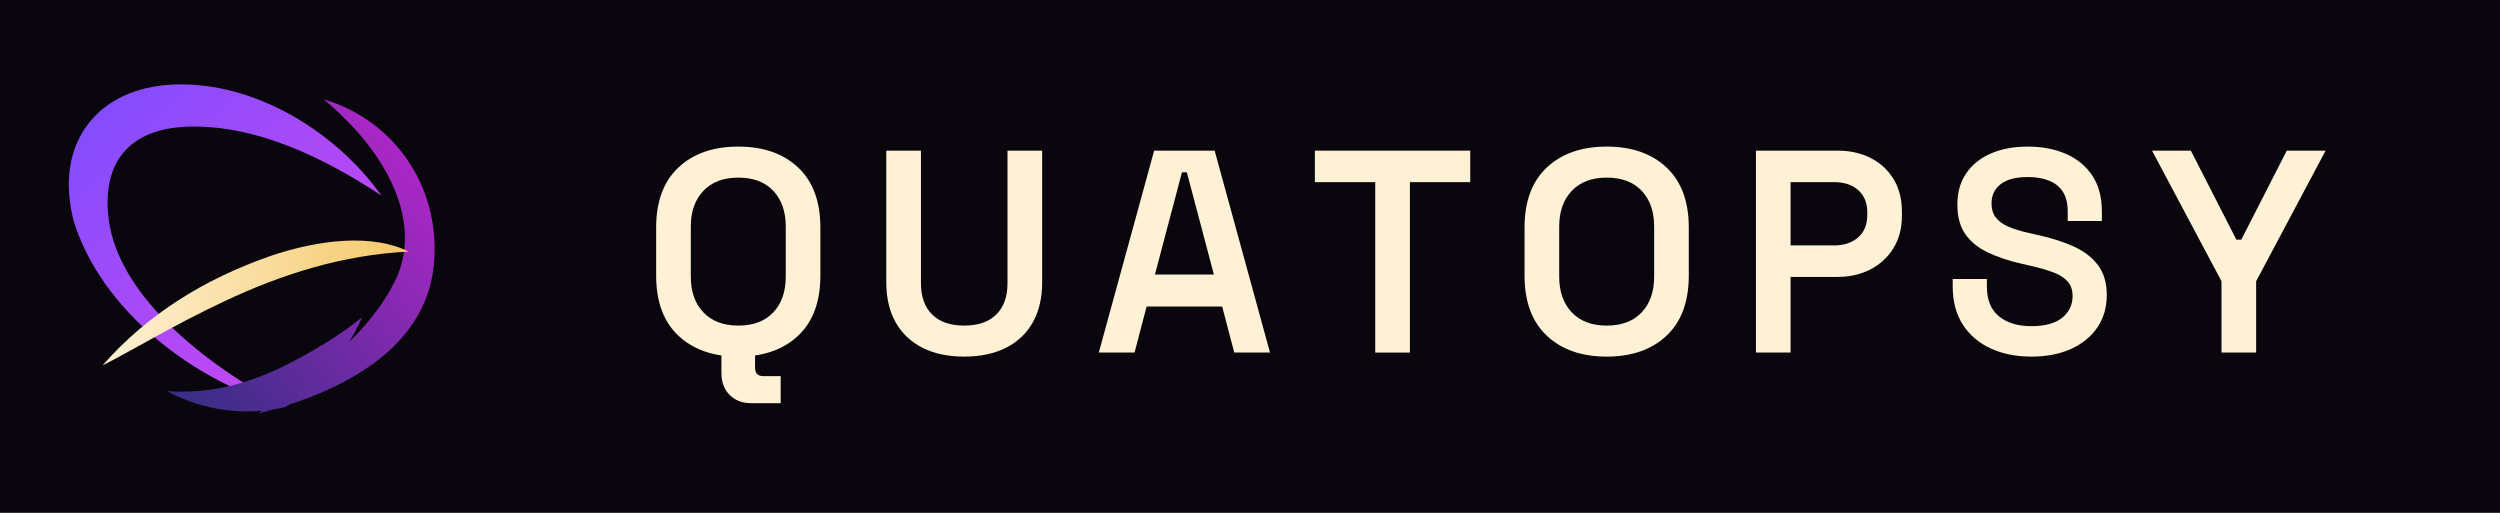
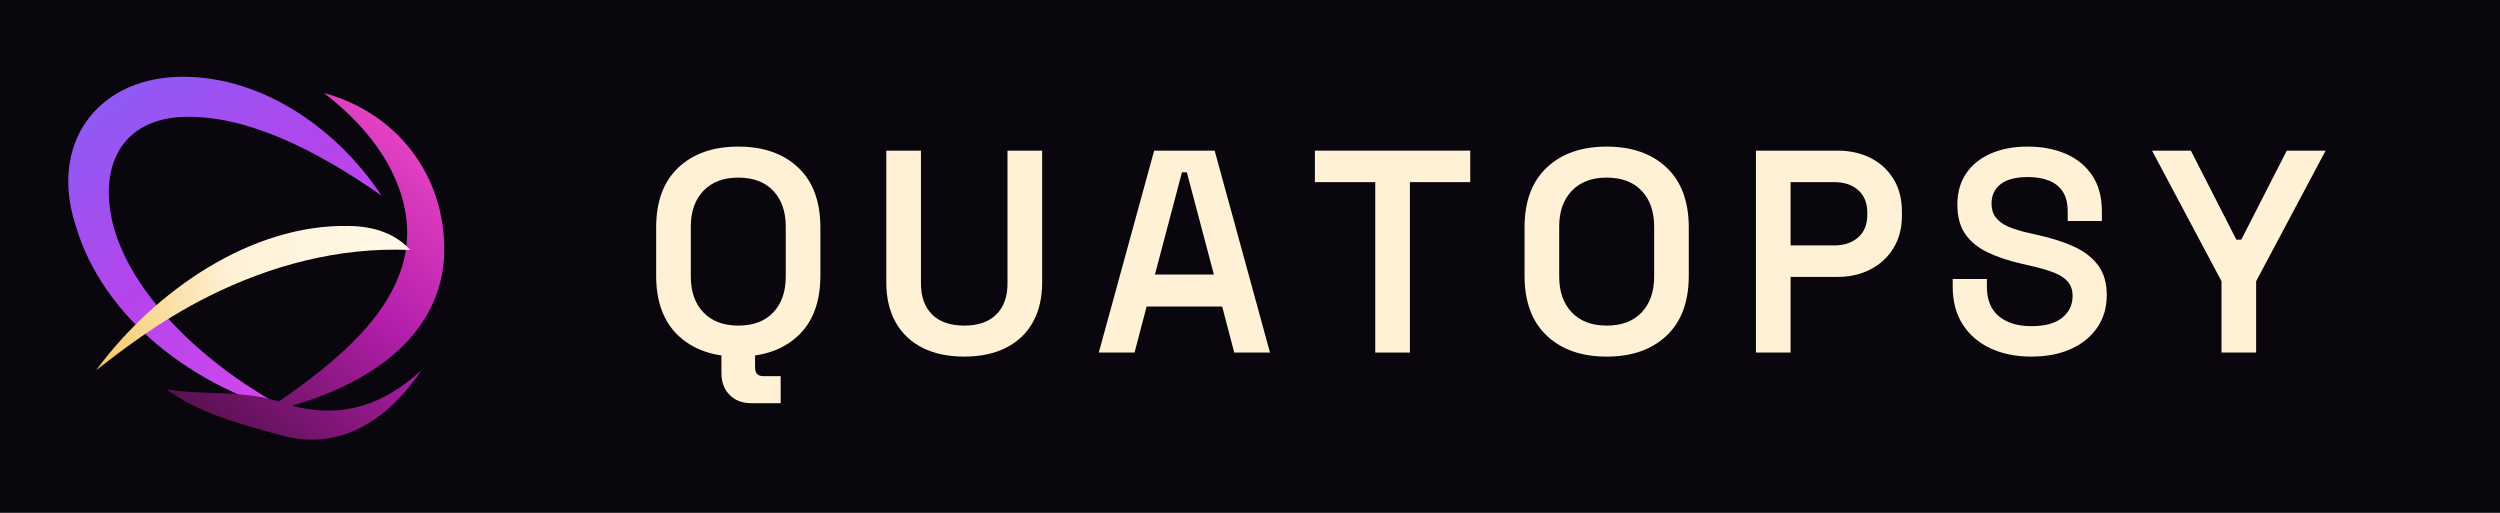
<svg xmlns="http://www.w3.org/2000/svg" viewBox="0 0 156 32" role="img" aria-label="Quatopsy">
  <rect width="156" height="32" fill="#09070d" />
  <g transform="translate(0,0)">
    <defs>
-       <linearGradient id="qa" x1="0" y1="0" x2="1" y2="1">
-         <stop stop-color="#7c4dff" />
+       <linearGradient id="qa" gradientUnits="userSpaceOnUse" x1="5" y1="6" x2="20" y2="26">
+         <stop stop-color="#8b5cf6" />
+         <stop offset="0.48" stop-color="#b445eb" />
        <stop offset="1" stop-color="#d946ef" />
      </linearGradient>
-       <linearGradient id="qb" x1="0" y1="1" x2="1" y2="0">
-         <stop stop-color="#312e81" />
-         <stop offset="1" stop-color="#c026d3" />
+       <linearGradient id="qb" gradientUnits="userSpaceOnUse" x1="12" y1="26" x2="27" y2="8">
+         <stop stop-color="#58104f" />
+         <stop offset="0.52" stop-color="#b21eaa" />
+         <stop offset="1" stop-color="#ec48c6" />
      </linearGradient>
-       <linearGradient id="qc" x1="0" y1="0" x2="1" y2="0">
-         <stop stop-color="#fff1d6" />
-         <stop offset="1" stop-color="#f5c96a" />
+       <linearGradient id="qc" gradientUnits="userSpaceOnUse" x1="6" y1="22" x2="26" y2="15">
+         <stop stop-color="#f5c96a" />
+         <stop offset="0.45" stop-color="#fff1d6" />
+         <stop offset="1" stop-color="#fff8e8" />
      </linearGradient>
    </defs>
-     <path d="M4.6 13.8 C3.4 9.2 5.8 5.7 10.4 5.3 C15.5 4.9 20.8 8.0 23.8 12.2 C20.3 9.9 16.1 7.8 11.8 7.9 C8.0 8.0 6.3 10.2 6.8 13.8 C7.4 18.0 11.8 22.2 17.8 25.4 C12.0 23.8 6.3 19.3 4.6 13.8 Z" fill="url(#qa)" />
-     <path d="M20.2 6.2 C24.6 7.5 27.4 11.6 27.1 16.2 C26.8 21.3 22.1 24.3 16.1 25.8 C19.7 23.4 23.3 20.6 24.8 17.2 C26.2 13.9 24.4 9.7 20.2 6.2 Z M17.8 25.4 C15.3 26.0 12.6 25.6 10.4 24.4 C13.0 24.6 15.4 24.0 17.8 22.8 C19.4 22.0 21.1 21.0 22.6 19.8 C21.4 22.4 19.9 24.2 17.8 25.4 Z" fill="url(#qb)" />
-     <path d="M6.4 22.8 C9.2 19.6 12.8 17.4 16.8 16.0 C20.0 14.9 23.3 14.6 25.5 15.7 C21.4 15.9 17.6 17.1 14.0 18.8 C10.8 20.3 8.2 21.9 6.4 22.8 Z" fill="url(#qc)" />
+     <path d="M4.7 14.0 C3.1 9.0 6.0 5.0 11.0 4.8 C16.0 4.6 20.9 7.8 23.8 12.2 C19.8 9.4 15.3 7.1 11.3 7.3 C7.7 7.5 6.2 10.2 7.0 13.8 C8.0 18.1 12.5 22.8 18.6 25.9 C12.2 24.3 6.4 19.9 4.7 14.0 Z" fill="url(#qa)" />
+     <path d="M20.2 5.8 C25.0 7.1 28.0 11.3 27.7 16.2 C27.3 21.4 22.4 24.5 16.3 25.8 C20.5 23.0 24.0 20.2 25.1 16.6 C26.2 13.0 24.3 8.9 20.2 5.8 Z M17.8 25.2 C21.1 26.2 23.8 25.4 26.3 23.1 C23.8 26.8 20.7 28.0 17.7 27.2 C14.7 26.4 12.3 25.7 10.4 24.3 C13.0 24.7 15.5 24.3 17.8 25.2 Z" fill="url(#qb)" />
+     <path d="M6.0 23.1 C9.7 18.1 15.7 14.0 21.7 14.1 C23.5 14.1 24.8 14.7 25.6 15.6 C21.1 15.4 16.8 16.6 13.0 18.5 C9.8 20.1 7.3 22.1 6.0 23.1 Z" fill="url(#qc)" />
  </g>
  <g transform="translate(40,0)" fill="#fff1d6">
    <path d="M6.068 22.252Q3.721 22.252 2.332 20.947Q0.944 19.642 0.944 17.196V14.204Q0.944 11.758 2.332 10.453Q3.721 9.148 6.068 9.148Q8.416 9.148 9.804 10.453Q11.192 11.758 11.192 14.204V17.196Q11.192 19.642 9.804 20.947Q8.416 22.252 6.068 22.252ZM6.068 20.317Q7.476 20.317 8.253 19.493Q9.031 18.668 9.031 17.262V14.138Q9.031 12.732 8.253 11.907Q7.476 11.083 6.068 11.083Q4.679 11.083 3.892 11.907Q3.106 12.732 3.106 14.138V17.262Q3.106 18.668 3.892 19.493Q4.679 20.317 6.068 20.317ZM6.871 25.158Q6.043 25.158 5.53 24.645Q5.017 24.133 5.017 23.268V22.0H7.116V22.93Q7.116 23.47 7.62 23.47H8.714V25.158Z" />
    <path d="M20.167 22.252Q18.654 22.252 17.563 21.701Q16.472 21.149 15.888 20.111Q15.305 19.072 15.305 17.626V9.4H17.467V17.685Q17.467 18.931 18.164 19.624Q18.862 20.317 20.167 20.317Q21.472 20.317 22.17 19.624Q22.868 18.931 22.868 17.685V9.4H25.03V17.626Q25.03 19.072 24.448 20.111Q23.866 21.149 22.774 21.701Q21.681 22.252 20.167 22.252Z" />
    <path d="M28.565 22.0 32.019 9.4H35.794L39.248 22.0H37.017L36.264 19.127H31.549L30.796 22.0ZM32.067 17.133H35.747L34.059 10.752H33.754Z" />
    <path d="M45.815 22.0V11.365H42.049V9.4H51.743V11.365H47.977V22.0Z" />
    <path d="M60.256 22.252Q57.909 22.252 56.52 20.947Q55.132 19.642 55.132 17.196V14.204Q55.132 11.758 56.52 10.453Q57.909 9.148 60.256 9.148Q62.604 9.148 63.992 10.453Q65.38 11.758 65.38 14.204V17.196Q65.38 19.642 63.992 20.947Q62.604 22.252 60.256 22.252ZM60.256 20.317Q61.664 20.317 62.441 19.493Q63.219 18.668 63.219 17.262V14.138Q63.219 12.732 62.441 11.907Q61.664 11.083 60.256 11.083Q58.867 11.083 58.08 11.907Q57.294 12.732 57.294 14.138V17.262Q57.294 18.668 58.08 19.493Q58.867 20.317 60.256 20.317Z" />
    <path d="M69.571 22.0V9.4H74.664Q75.839 9.4 76.745 9.868Q77.651 10.335 78.165 11.187Q78.68 12.038 78.68 13.216V13.462Q78.68 14.626 78.149 15.486Q77.618 16.347 76.712 16.813Q75.806 17.279 74.664 17.279H71.733V22.0ZM71.733 15.314H74.449Q75.383 15.314 75.95 14.811Q76.518 14.309 76.518 13.429V13.249Q76.518 12.367 75.954 11.866Q75.389 11.365 74.449 11.365H71.733Z" />
    <path d="M86.755 22.252Q85.316 22.252 84.209 21.738Q83.103 21.224 82.476 20.25Q81.849 19.277 81.849 17.883V17.408H83.981V17.883Q83.981 19.124 84.735 19.739Q85.489 20.353 86.755 20.353Q88.039 20.353 88.684 19.824Q89.33 19.296 89.33 18.474Q89.33 17.911 89.02 17.563Q88.711 17.216 88.128 16.996Q87.545 16.776 86.726 16.59L86.183 16.465Q84.934 16.181 84.027 15.746Q83.121 15.311 82.63 14.602Q82.14 13.893 82.14 12.763Q82.14 11.633 82.686 10.825Q83.232 10.017 84.22 9.583Q85.208 9.148 86.539 9.148Q87.87 9.148 88.914 9.602Q89.957 10.057 90.557 10.953Q91.157 11.849 91.157 13.198V13.792H89.025V13.198Q89.025 12.431 88.719 11.96Q88.413 11.489 87.853 11.268Q87.294 11.047 86.539 11.047Q85.418 11.047 84.845 11.487Q84.272 11.926 84.272 12.704Q84.272 13.222 84.534 13.568Q84.796 13.914 85.309 14.14Q85.822 14.365 86.597 14.537L87.14 14.661Q88.427 14.94 89.396 15.379Q90.365 15.818 90.913 16.545Q91.462 17.272 91.462 18.414Q91.462 19.557 90.883 20.419Q90.305 21.281 89.248 21.766Q88.191 22.252 86.755 22.252Z" />
    <path d="M98.622 22.0V17.549L94.287 9.4H96.71L99.55 14.957H99.855L102.695 9.4H105.118L100.783 17.549V22.0Z" />
  </g>
</svg>
